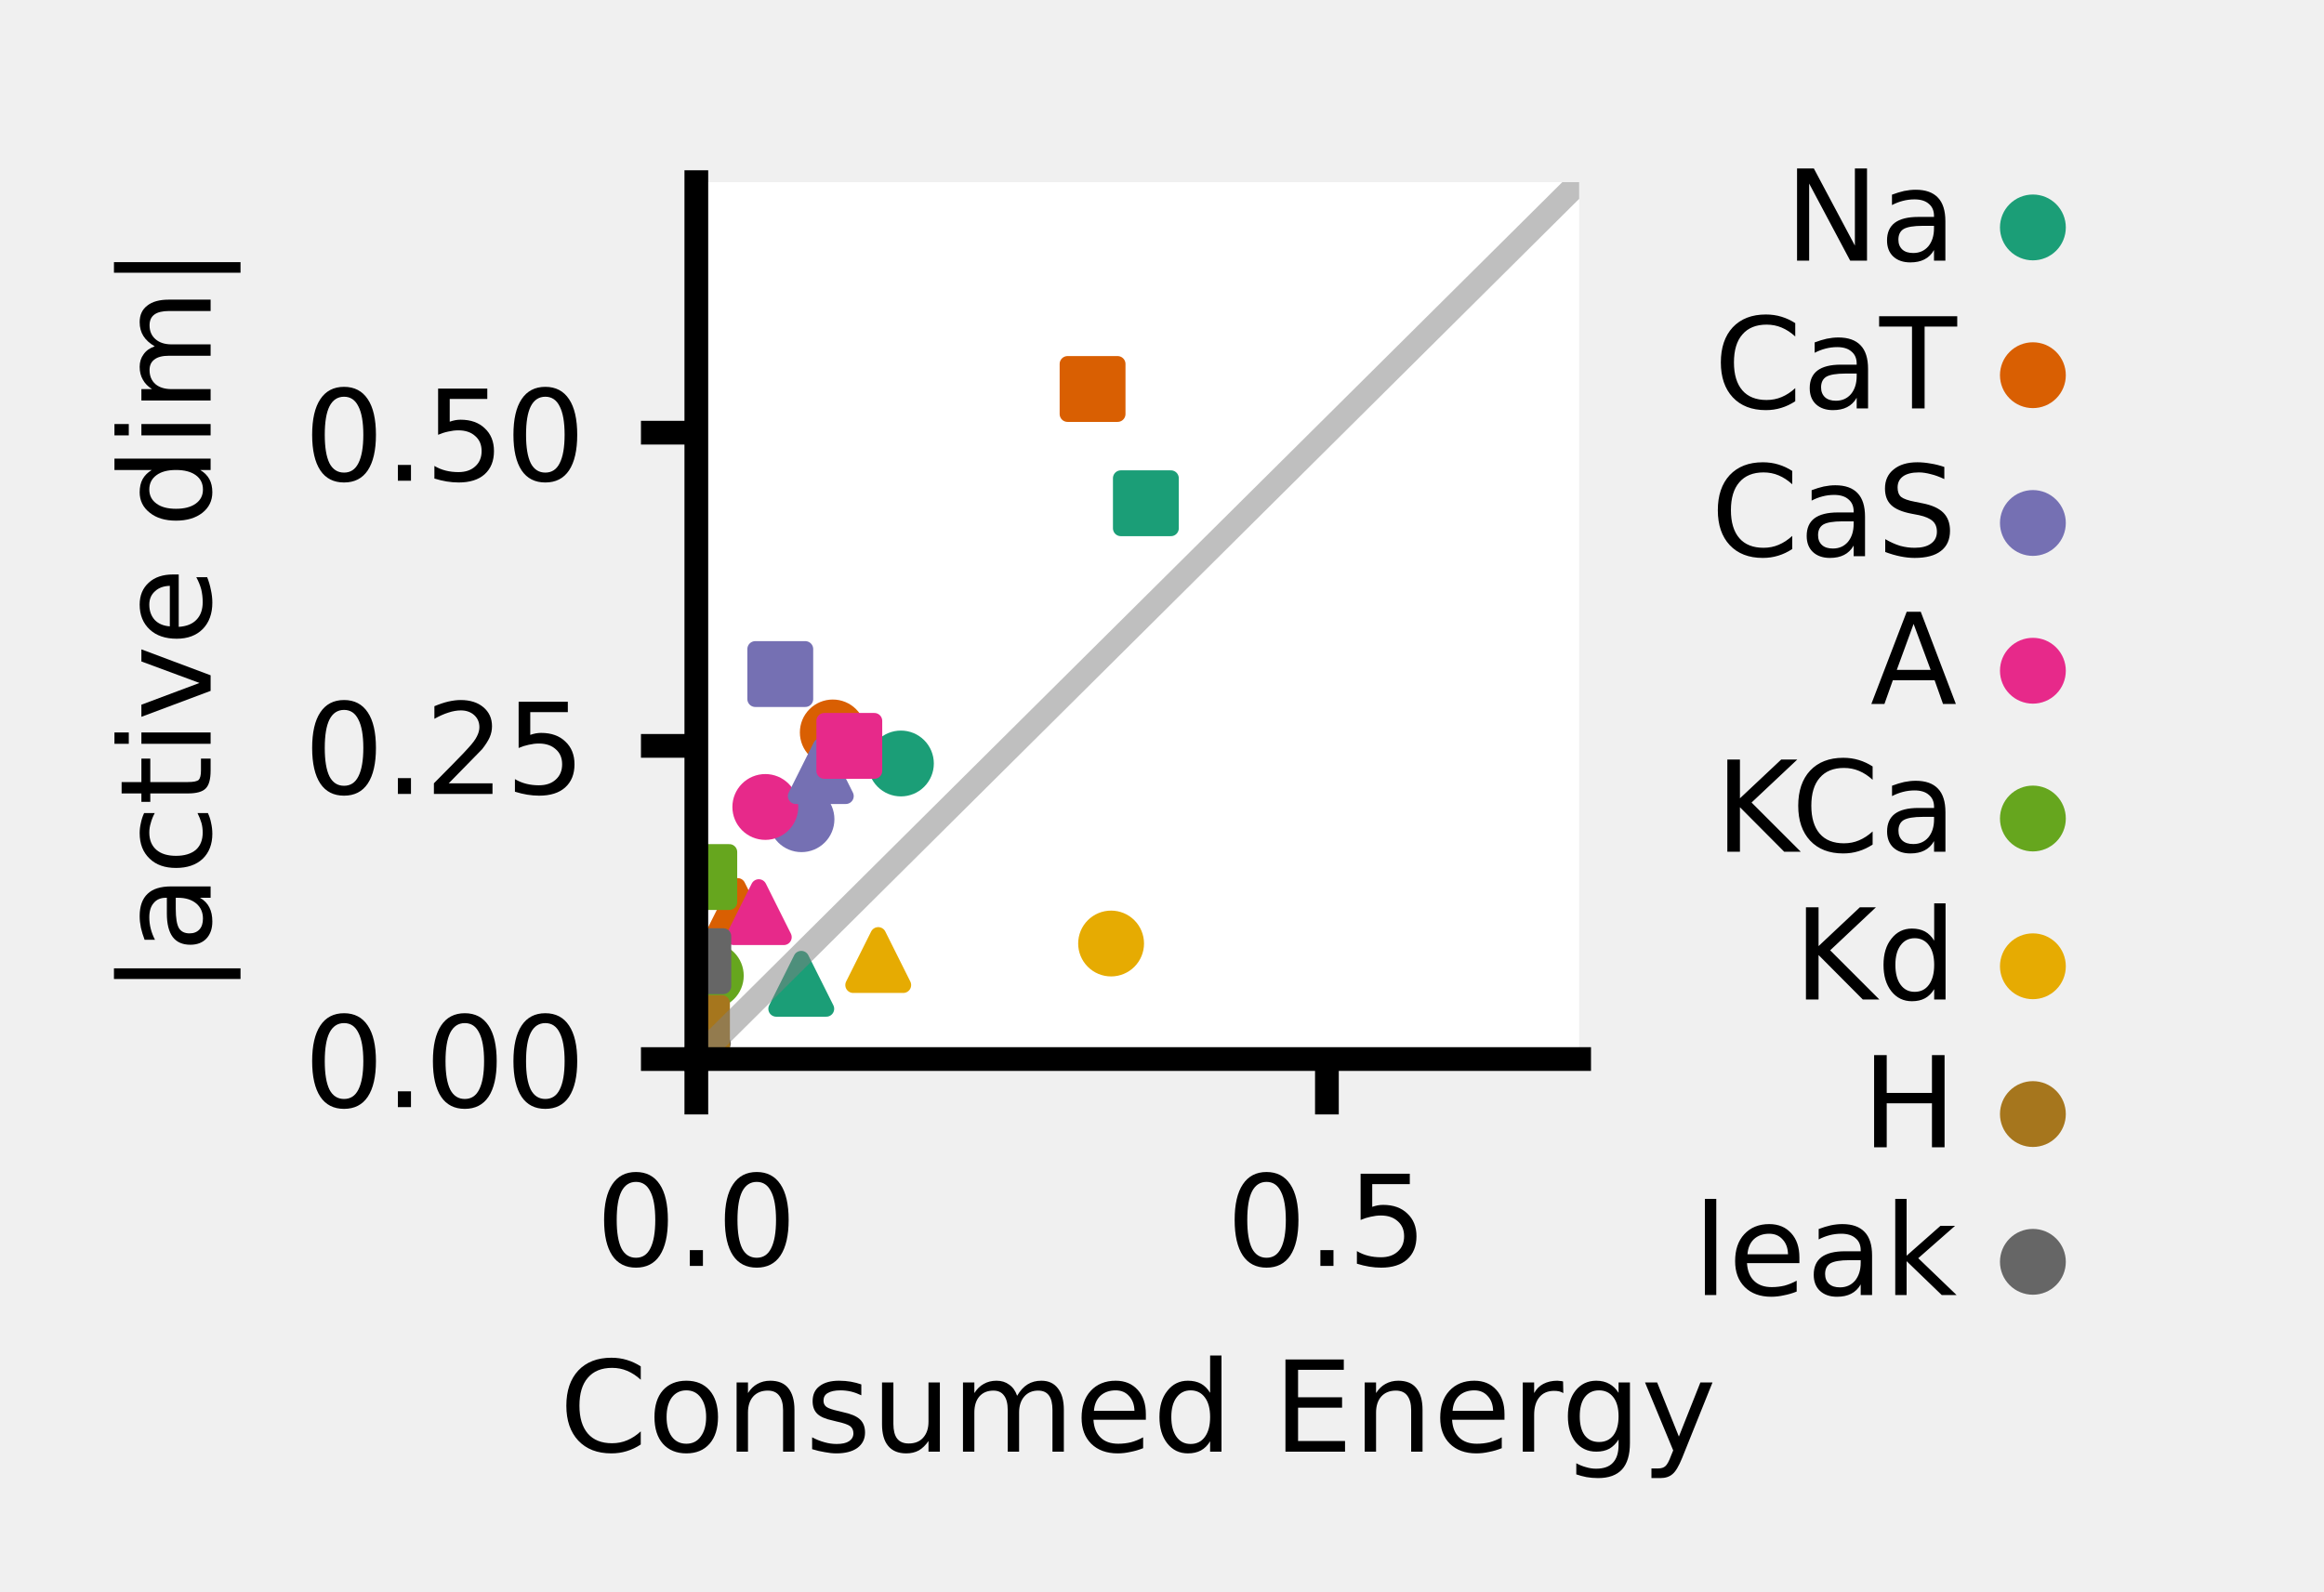
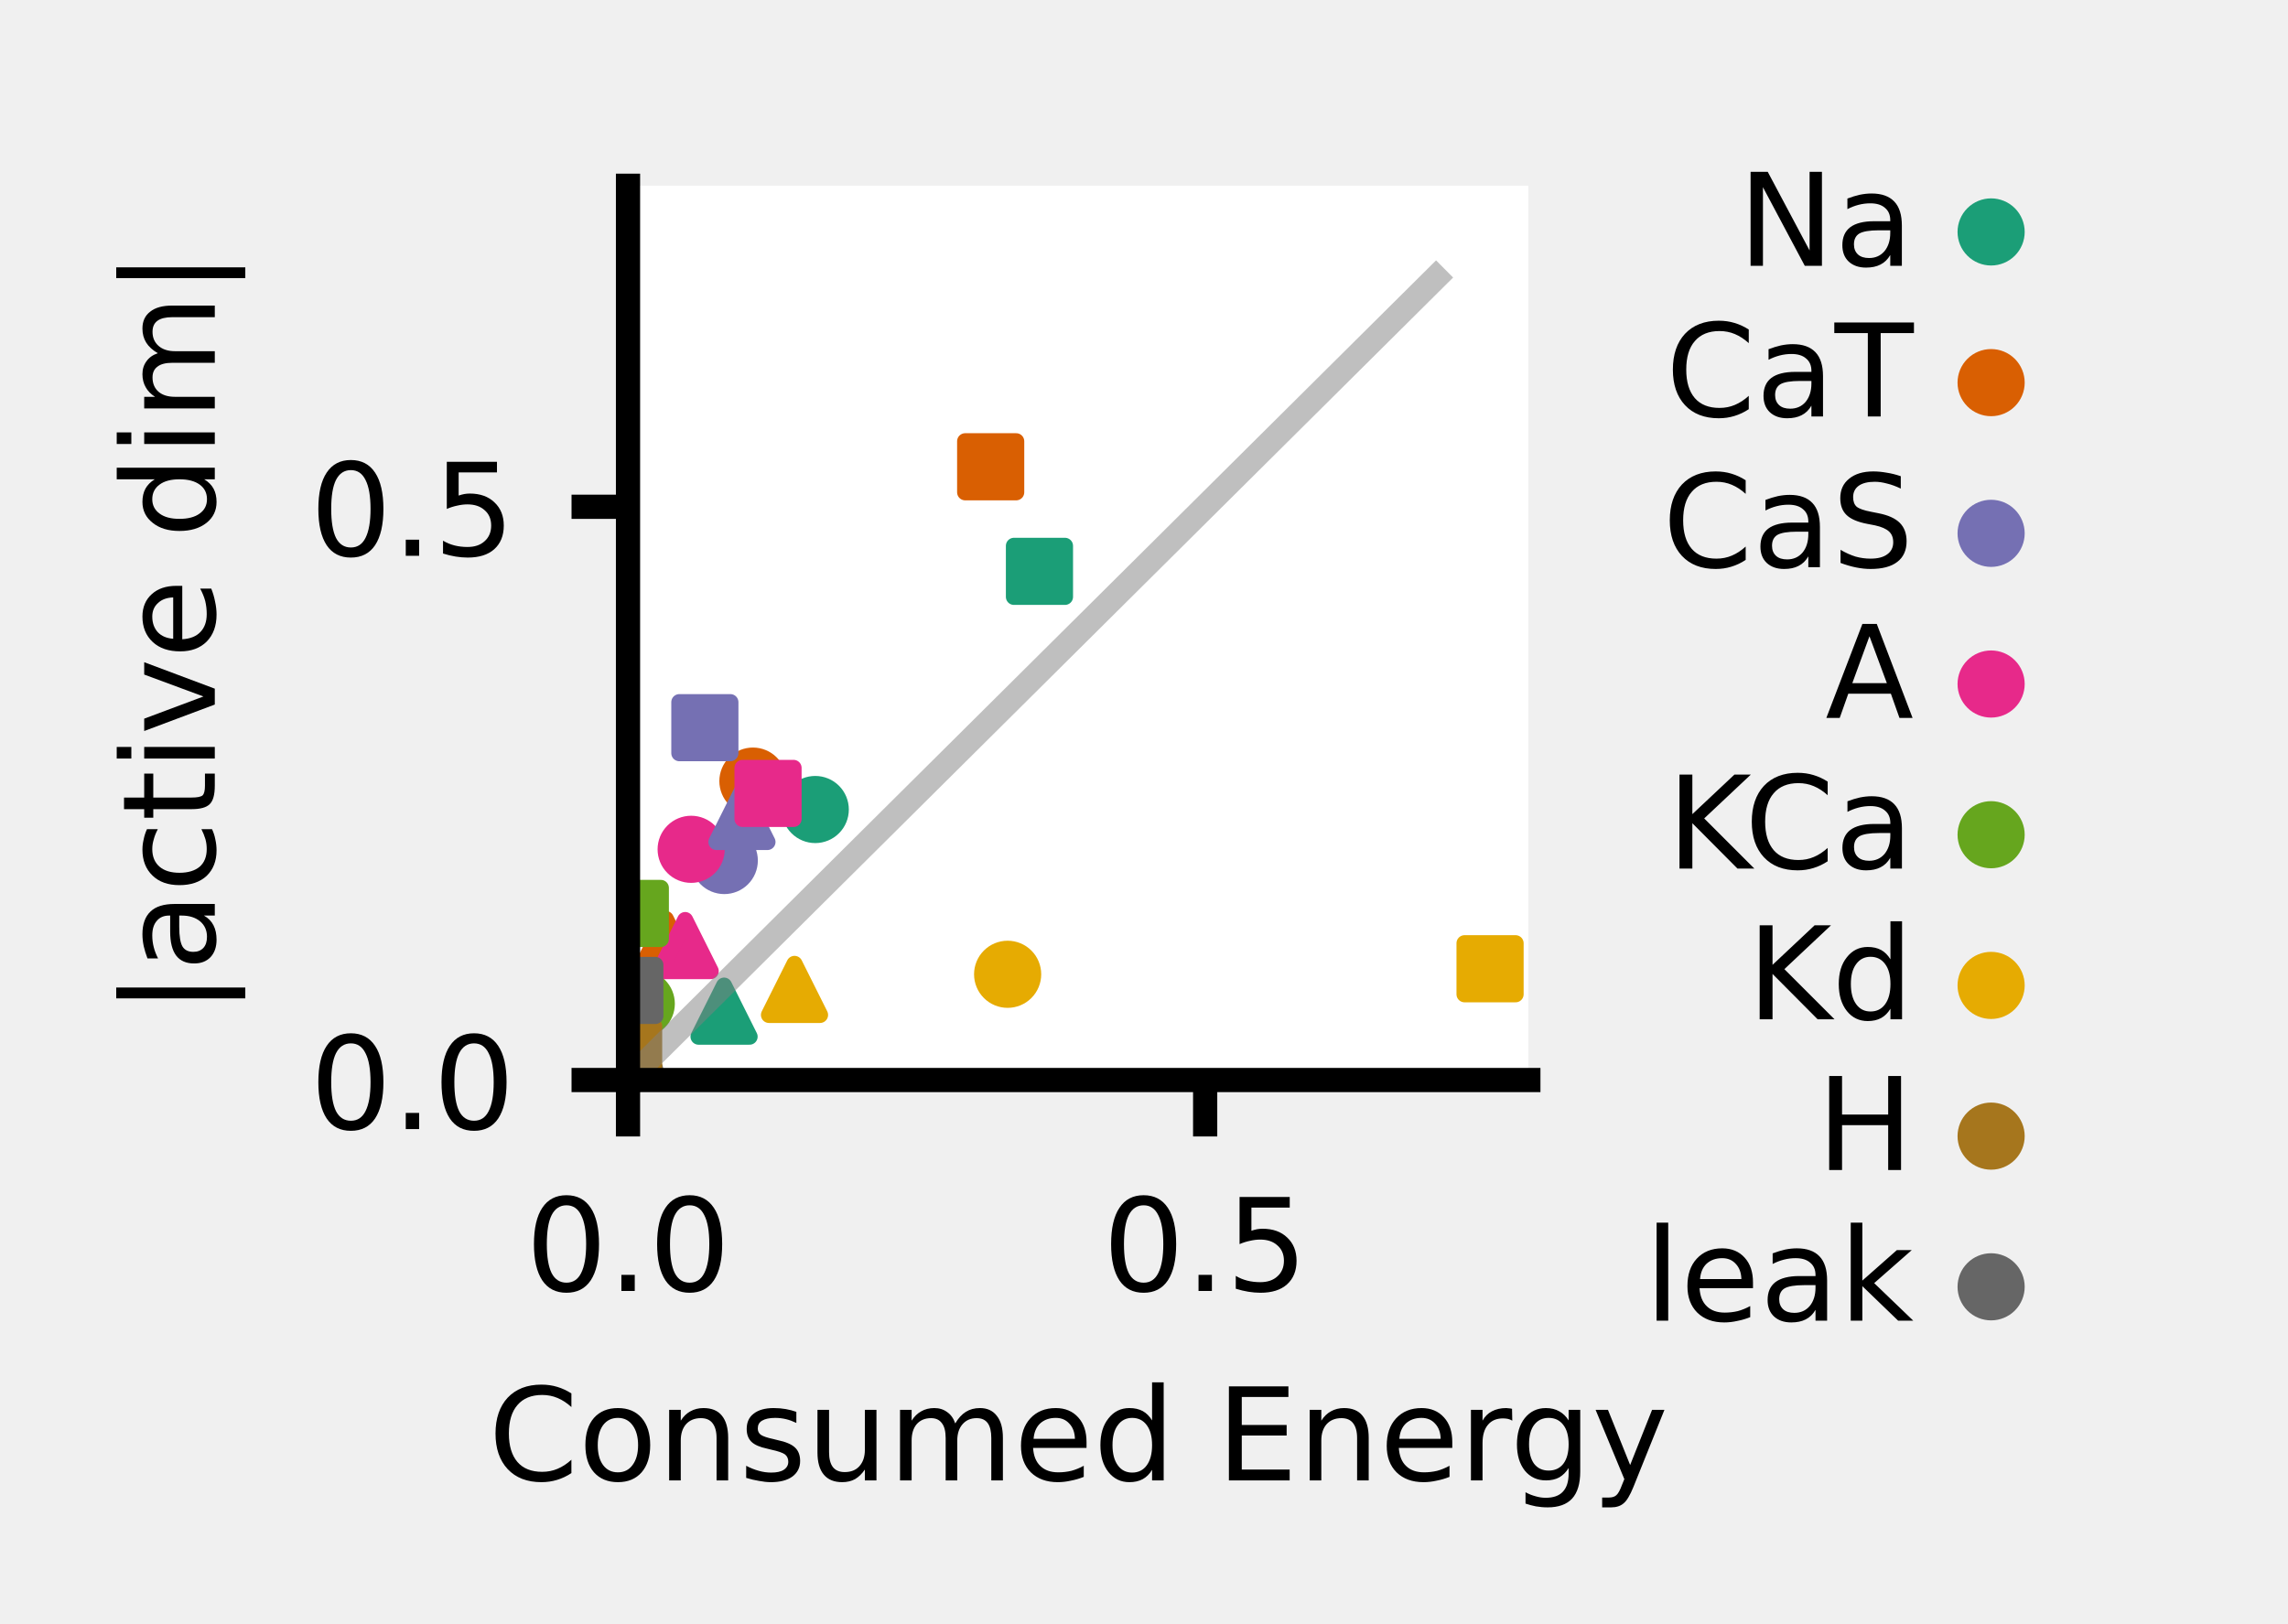
- <svg xmlns="http://www.w3.org/2000/svg" xmlns:xlink="http://www.w3.org/1999/xlink" height="100.641pt" version="1.1" viewBox="0 0 146.893 100.641" width="146.893pt">
+ <svg xmlns="http://www.w3.org/2000/svg" xmlns:xlink="http://www.w3.org/1999/xlink" height="100.641pt" version="1.1" viewBox="0 0 141.803 100.641" width="141.803pt">
  <defs>
    <style type="text/css">*{stroke-linecap:butt;stroke-linejoin:round;}</style>
  </defs>
  <g id="figure_1">
    <g id="patch_1">
-       <path d="M 0 100.641  L 146.893 100.641  L 146.893 0  L 0 0  z " style="fill:none;" />
+       <path d="M 0 100.641  L 141.803 100.641  L 141.803 0  L 0 0  z " style="fill:none;" />
    </g>
    <g id="axes_1">
      <g id="patch_2">
-         <path d="M 44.013 66.956  L 99.812 66.956  L 99.812 11.516  L 44.013 11.516  z " style="fill:#ffffff;" />
+         <path d="M 38.922 66.956  L 94.722 66.956  L 94.722 11.516  L 38.922 11.516  z " style="fill:#ffffff;" />
      </g>
      <g id="PathCollection_1">
        <defs>
-           <path d="M 0 1.581  C 0.419 1.581 0.822 1.415 1.118 1.118  C 1.415 0.822 1.581 0.419 1.581 0  C 1.581 -0.419 1.415 -0.822 1.118 -1.118  C 0.822 -1.415 0.419 -1.581 0 -1.581  C -0.419 -1.581 -0.822 -1.415 -1.118 -1.118  C -1.415 -0.822 -1.581 -0.419 -1.581 0  C -1.581 0.419 -1.415 0.822 -1.118 1.118  C -0.822 1.415 -0.419 1.581 0 1.581  z " id="mbd49f045f4" style="stroke:#1b9e77;" />
-         </defs>
-         <g clip-path="url(#peef3fb7e5e)">
-           <use style="fill:#1b9e77;stroke:#1b9e77;" x="56.944" xlink:href="#mbd49f045f4" y="48.27" />
+           <path d="M 0 1.581  C 0.419 1.581 0.822 1.415 1.118 1.118  C 1.415 0.822 1.581 0.419 1.581 0  C 1.581 -0.419 1.415 -0.822 1.118 -1.118  C 0.822 -1.415 0.419 -1.581 0 -1.581  C -0.419 -1.581 -0.822 -1.415 -1.118 -1.118  C -1.415 -0.822 -1.581 -0.419 -1.581 0  C -1.581 0.419 -1.415 0.822 -1.118 1.118  C -0.822 1.415 -0.419 1.581 0 1.581  z " id="m39281ee631" style="stroke:#1b9e77;" />
+         </defs>
+         <g clip-path="url(#p0adb96822e)">
+           <use style="fill:#1b9e77;stroke:#1b9e77;" x="50.527" xlink:href="#m39281ee631" y="50.186" />
        </g>
      </g>
      <g id="PathCollection_2">
        <defs>
-           <path d="M 0 1.581  C 0.419 1.581 0.822 1.415 1.118 1.118  C 1.415 0.822 1.581 0.419 1.581 0  C 1.581 -0.419 1.415 -0.822 1.118 -1.118  C 0.822 -1.415 0.419 -1.581 0 -1.581  C -0.419 -1.581 -0.822 -1.415 -1.118 -1.118  C -1.415 -0.822 -1.581 -0.419 -1.581 0  C -1.581 0.419 -1.415 0.822 -1.118 1.118  C -0.822 1.415 -0.419 1.581 0 1.581  z " id="m366dfb5e30" style="stroke:#d95f02;" />
-         </defs>
-         <g clip-path="url(#peef3fb7e5e)">
-           <use style="fill:#d95f02;stroke:#d95f02;" x="52.638" xlink:href="#m366dfb5e30" y="46.307" />
+           <path d="M 0 1.581  C 0.419 1.581 0.822 1.415 1.118 1.118  C 1.415 0.822 1.581 0.419 1.581 0  C 1.581 -0.419 1.415 -0.822 1.118 -1.118  C 0.822 -1.415 0.419 -1.581 0 -1.581  C -0.419 -1.581 -0.822 -1.415 -1.118 -1.118  C -1.415 -0.822 -1.581 -0.419 -1.581 0  C -1.581 0.419 -1.415 0.822 -1.118 1.118  C -0.822 1.415 -0.419 1.581 0 1.581  z " id="mc756e6991c" style="stroke:#d95f02;" />
+         </defs>
+         <g clip-path="url(#p0adb96822e)">
+           <use style="fill:#d95f02;stroke:#d95f02;" x="46.664" xlink:href="#mc756e6991c" y="48.425" />
        </g>
      </g>
      <g id="PathCollection_3">
        <defs>
-           <path d="M 0 1.581  C 0.419 1.581 0.822 1.415 1.118 1.118  C 1.415 0.822 1.581 0.419 1.581 0  C 1.581 -0.419 1.415 -0.822 1.118 -1.118  C 0.822 -1.415 0.419 -1.581 0 -1.581  C -0.419 -1.581 -0.822 -1.415 -1.118 -1.118  C -1.415 -0.822 -1.581 -0.419 -1.581 0  C -1.581 0.419 -1.415 0.822 -1.118 1.118  C -0.822 1.415 -0.419 1.581 0 1.581  z " id="me32e5592a0" style="stroke:#7570b3;" />
-         </defs>
-         <g clip-path="url(#peef3fb7e5e)">
-           <use style="fill:#7570b3;stroke:#7570b3;" x="50.66" xlink:href="#me32e5592a0" y="51.793" />
+           <path d="M 0 1.581  C 0.419 1.581 0.822 1.415 1.118 1.118  C 1.415 0.822 1.581 0.419 1.581 0  C 1.581 -0.419 1.415 -0.822 1.118 -1.118  C 0.822 -1.415 0.419 -1.581 0 -1.581  C -0.419 -1.581 -0.822 -1.415 -1.118 -1.118  C -1.415 -0.822 -1.581 -0.419 -1.581 0  C -1.581 0.419 -1.415 0.822 -1.118 1.118  C -0.822 1.415 -0.419 1.581 0 1.581  z " id="m4c23e2e9dc" style="stroke:#7570b3;" />
+         </defs>
+         <g clip-path="url(#p0adb96822e)">
+           <use style="fill:#7570b3;stroke:#7570b3;" x="44.888" xlink:href="#m4c23e2e9dc" y="53.348" />
        </g>
      </g>
      <g id="PathCollection_4">
        <defs>
-           <path d="M 0 1.581  C 0.419 1.581 0.822 1.415 1.118 1.118  C 1.415 0.822 1.581 0.419 1.581 0  C 1.581 -0.419 1.415 -0.822 1.118 -1.118  C 0.822 -1.415 0.419 -1.581 0 -1.581  C -0.419 -1.581 -0.822 -1.415 -1.118 -1.118  C -1.415 -0.822 -1.581 -0.419 -1.581 0  C -1.581 0.419 -1.415 0.822 -1.118 1.118  C -0.822 1.415 -0.419 1.581 0 1.581  z " id="m1626d6638a" style="stroke:#e7298a;" />
-         </defs>
-         <g clip-path="url(#peef3fb7e5e)">
-           <use style="fill:#e7298a;stroke:#e7298a;" x="48.373" xlink:href="#m1626d6638a" y="51.019" />
+           <path d="M 0 1.581  C 0.419 1.581 0.822 1.415 1.118 1.118  C 1.415 0.822 1.581 0.419 1.581 0  C 1.581 -0.419 1.415 -0.822 1.118 -1.118  C 0.822 -1.415 0.419 -1.581 0 -1.581  C -0.419 -1.581 -0.822 -1.415 -1.118 -1.118  C -1.415 -0.822 -1.581 -0.419 -1.581 0  C -1.581 0.419 -1.415 0.822 -1.118 1.118  C -0.822 1.415 -0.419 1.581 0 1.581  z " id="m0e31679aeb" style="stroke:#e7298a;" />
+         </defs>
+         <g clip-path="url(#p0adb96822e)">
+           <use style="fill:#e7298a;stroke:#e7298a;" x="42.836" xlink:href="#m0e31679aeb" y="52.653" />
        </g>
      </g>
      <g id="PathCollection_5">
        <defs>
-           <path d="M 0 1.581  C 0.419 1.581 0.822 1.415 1.118 1.118  C 1.415 0.822 1.581 0.419 1.581 0  C 1.581 -0.419 1.415 -0.822 1.118 -1.118  C 0.822 -1.415 0.419 -1.581 0 -1.581  C -0.419 -1.581 -0.822 -1.415 -1.118 -1.118  C -1.415 -0.822 -1.581 -0.419 -1.581 0  C -1.581 0.419 -1.415 0.822 -1.118 1.118  C -0.822 1.415 -0.419 1.581 0 1.581  z " id="mb2864a58bb" style="stroke:#66a61e;" />
-         </defs>
-         <g clip-path="url(#peef3fb7e5e)">
-           <use style="fill:#66a61e;stroke:#66a61e;" x="44.928" xlink:href="#mb2864a58bb" y="61.686" />
+           <path d="M 0 1.581  C 0.419 1.581 0.822 1.415 1.118 1.118  C 1.415 0.822 1.581 0.419 1.581 0  C 1.581 -0.419 1.415 -0.822 1.118 -1.118  C 0.822 -1.415 0.419 -1.581 0 -1.581  C -0.419 -1.581 -0.822 -1.415 -1.118 -1.118  C -1.415 -0.822 -1.581 -0.419 -1.581 0  C -1.581 0.419 -1.415 0.822 -1.118 1.118  C -0.822 1.415 -0.419 1.581 0 1.581  z " id="m9471feee01" style="stroke:#66a61e;" />
+         </defs>
+         <g clip-path="url(#p0adb96822e)">
+           <use style="fill:#66a61e;stroke:#66a61e;" x="39.744" xlink:href="#m9471feee01" y="62.226" />
        </g>
      </g>
      <g id="PathCollection_6">
        <defs>
-           <path d="M 0 1.581  C 0.419 1.581 0.822 1.415 1.118 1.118  C 1.415 0.822 1.581 0.419 1.581 0  C 1.581 -0.419 1.415 -0.822 1.118 -1.118  C 0.822 -1.415 0.419 -1.581 0 -1.581  C -0.419 -1.581 -0.822 -1.415 -1.118 -1.118  C -1.415 -0.822 -1.581 -0.419 -1.581 0  C -1.581 0.419 -1.415 0.822 -1.118 1.118  C -0.822 1.415 -0.419 1.581 0 1.581  z " id="m327d708939" style="stroke:#e6ab02;" />
-         </defs>
-         <g clip-path="url(#peef3fb7e5e)">
-           <use style="fill:#e6ab02;stroke:#e6ab02;" x="70.229" xlink:href="#m327d708939" y="59.652" />
+           <path d="M 0 1.581  C 0.419 1.581 0.822 1.415 1.118 1.118  C 1.415 0.822 1.581 0.419 1.581 0  C 1.581 -0.419 1.415 -0.822 1.118 -1.118  C 0.822 -1.415 0.419 -1.581 0 -1.581  C -0.419 -1.581 -0.822 -1.415 -1.118 -1.118  C -1.415 -0.822 -1.581 -0.419 -1.581 0  C -1.581 0.419 -1.415 0.822 -1.118 1.118  C -0.822 1.415 -0.419 1.581 0 1.581  z " id="m5fd031bed9" style="stroke:#e6ab02;" />
+         </defs>
+         <g clip-path="url(#p0adb96822e)">
+           <use style="fill:#e6ab02;stroke:#e6ab02;" x="62.45" xlink:href="#m5fd031bed9" y="60.401" />
        </g>
      </g>
      <g id="PathCollection_7">
        <defs>
-           <path d="M 0 1.581  C 0.419 1.581 0.822 1.415 1.118 1.118  C 1.415 0.822 1.581 0.419 1.581 0  C 1.581 -0.419 1.415 -0.822 1.118 -1.118  C 0.822 -1.415 0.419 -1.581 0 -1.581  C -0.419 -1.581 -0.822 -1.415 -1.118 -1.118  C -1.415 -0.822 -1.581 -0.419 -1.581 0  C -1.581 0.419 -1.415 0.822 -1.118 1.118  C -0.822 1.415 -0.419 1.581 0 1.581  z " id="md56913fc91" style="stroke:#a6761d;" />
-         </defs>
-         <g clip-path="url(#peef3fb7e5e)">
-           <use style="fill:#a6761d;stroke:#a6761d;" x="44.024" xlink:href="#md56913fc91" y="66.93" />
+           <path d="M 0 1.581  C 0.419 1.581 0.822 1.415 1.118 1.118  C 1.415 0.822 1.581 0.419 1.581 0  C 1.581 -0.419 1.415 -0.822 1.118 -1.118  C 0.822 -1.415 0.419 -1.581 0 -1.581  C -0.419 -1.581 -0.822 -1.415 -1.118 -1.118  C -1.415 -0.822 -1.581 -0.419 -1.581 0  C -1.581 0.419 -1.415 0.822 -1.118 1.118  C -0.822 1.415 -0.419 1.581 0 1.581  z " id="m70eea57279" style="stroke:#a6761d;" />
+         </defs>
+         <g clip-path="url(#p0adb96822e)">
+           <use style="fill:#a6761d;stroke:#a6761d;" x="38.933" xlink:href="#m70eea57279" y="66.933" />
        </g>
      </g>
      <g id="PathCollection_8">
        <defs>
-           <path d="M 0 1.581  C 0.419 1.581 0.822 1.415 1.118 1.118  C 1.415 0.822 1.581 0.419 1.581 0  C 1.581 -0.419 1.415 -0.822 1.118 -1.118  C 0.822 -1.415 0.419 -1.581 0 -1.581  C -0.419 -1.581 -0.822 -1.415 -1.118 -1.118  C -1.415 -0.822 -1.581 -0.419 -1.581 0  C -1.581 0.419 -1.415 0.822 -1.118 1.118  C -0.822 1.415 -0.419 1.581 0 1.581  z " id="mbd44a23665" style="stroke:#666666;" />
-         </defs>
-         <g clip-path="url(#peef3fb7e5e)">
-           <use style="fill:#666666;stroke:#666666;" x="44.032" xlink:href="#mbd44a23665" y="66.401" />
+           <path d="M 0 1.581  C 0.419 1.581 0.822 1.415 1.118 1.118  C 1.415 0.822 1.581 0.419 1.581 0  C 1.581 -0.419 1.415 -0.822 1.118 -1.118  C 0.822 -1.415 0.419 -1.581 0 -1.581  C -0.419 -1.581 -0.822 -1.415 -1.118 -1.118  C -1.415 -0.822 -1.581 -0.419 -1.581 0  C -1.581 0.419 -1.415 0.822 -1.118 1.118  C -0.822 1.415 -0.419 1.581 0 1.581  z " id="m94b17688bd" style="stroke:#666666;" />
+         </defs>
+         <g clip-path="url(#p0adb96822e)">
+           <use style="fill:#666666;stroke:#666666;" x="38.94" xlink:href="#m94b17688bd" y="66.458" />
        </g>
      </g>
      <g id="PathCollection_9">
        <defs>
-           <path d="M 0 -1.581  L -1.581 1.581  L 1.581 1.581  z " id="m5a0c58c2b2" style="stroke:#1b9e77;" />
-         </defs>
-         <g clip-path="url(#peef3fb7e5e)">
-           <use style="fill:#1b9e77;stroke:#1b9e77;" x="50.645" xlink:href="#m5a0c58c2b2" y="62.198" />
+           <path d="M 0 -1.581  L -1.581 1.581  L 1.581 1.581  z " id="mfea11b5b71" style="stroke:#1b9e77;" />
+         </defs>
+         <g clip-path="url(#p0adb96822e)">
+           <use style="fill:#1b9e77;stroke:#1b9e77;" x="44.875" xlink:href="#mfea11b5b71" y="62.686" />
        </g>
      </g>
      <g id="PathCollection_10">
        <defs>
-           <path d="M 0 -1.581  L -1.581 1.581  L 1.581 1.581  z " id="m077e4dbff9" style="stroke:#d95f02;" />
-         </defs>
-         <g clip-path="url(#peef3fb7e5e)">
-           <use style="fill:#d95f02;stroke:#d95f02;" x="46.623" xlink:href="#m077e4dbff9" y="57.597" />
+           <path d="M 0 -1.581  L -1.581 1.581  L 1.581 1.581  z " id="m78d6ebe311" style="stroke:#d95f02;" />
+         </defs>
+         <g clip-path="url(#p0adb96822e)">
+           <use style="fill:#d95f02;stroke:#d95f02;" x="41.265" xlink:href="#m78d6ebe311" y="58.557" />
        </g>
      </g>
      <g id="PathCollection_11">
        <defs>
-           <path d="M 0 -1.581  L -1.581 1.581  L 1.581 1.581  z " id="mb0a1084043" style="stroke:#7570b3;" />
-         </defs>
-         <g clip-path="url(#peef3fb7e5e)">
-           <use style="fill:#7570b3;stroke:#7570b3;" x="51.88" xlink:href="#mb0a1084043" y="48.75" />
+           <path d="M 0 -1.581  L -1.581 1.581  L 1.581 1.581  z " id="me273f5c50c" style="stroke:#7570b3;" />
+         </defs>
+         <g clip-path="url(#p0adb96822e)">
+           <use style="fill:#7570b3;stroke:#7570b3;" x="45.983" xlink:href="#me273f5c50c" y="50.617" />
        </g>
      </g>
      <g id="PathCollection_12">
        <defs>
-           <path d="M 0 -1.581  L -1.581 1.581  L 1.581 1.581  z " id="m0a9e2dc62a" style="stroke:#e7298a;" />
-         </defs>
-         <g clip-path="url(#peef3fb7e5e)">
-           <use style="fill:#e7298a;stroke:#e7298a;" x="47.96" xlink:href="#m0a9e2dc62a" y="57.669" />
+           <path d="M 0 -1.581  L -1.581 1.581  L 1.581 1.581  z " id="m9969560ebe" style="stroke:#e7298a;" />
+         </defs>
+         <g clip-path="url(#p0adb96822e)">
+           <use style="fill:#e7298a;stroke:#e7298a;" x="42.465" xlink:href="#m9969560ebe" y="58.621" />
        </g>
      </g>
      <g id="PathCollection_13">
        <defs>
-           <path d="M 0 -1.581  L -1.581 1.581  L 1.581 1.581  z " id="mf082a2dbfb" style="stroke:#66a61e;" />
-         </defs>
-         <g clip-path="url(#peef3fb7e5e)">
-           <use style="fill:#66a61e;stroke:#66a61e;" x="44.444" xlink:href="#mf082a2dbfb" y="66.529" />
+           <path d="M 0 -1.581  L -1.581 1.581  L 1.581 1.581  z " id="m5cda4f797d" style="stroke:#66a61e;" />
+         </defs>
+         <g clip-path="url(#p0adb96822e)">
+           <use style="fill:#66a61e;stroke:#66a61e;" x="39.31" xlink:href="#m5cda4f797d" y="66.572" />
        </g>
      </g>
      <g id="PathCollection_14">
        <defs>
-           <path d="M 0 -1.581  L -1.581 1.581  L 1.581 1.581  z " id="mbc0f5c33d0" style="stroke:#e6ab02;" />
-         </defs>
-         <g clip-path="url(#peef3fb7e5e)">
-           <use style="fill:#e6ab02;stroke:#e6ab02;" x="55.51" xlink:href="#mbc0f5c33d0" y="60.697" />
+           <path d="M 0 -1.581  L -1.581 1.581  L 1.581 1.581  z " id="m8fb88dde74" style="stroke:#e6ab02;" />
+         </defs>
+         <g clip-path="url(#p0adb96822e)">
+           <use style="fill:#e6ab02;stroke:#e6ab02;" x="49.241" xlink:href="#m8fb88dde74" y="61.339" />
        </g>
      </g>
      <g id="PathCollection_15">
        <defs>
-           <path d="M 0 -1.581  L -1.581 1.581  L 1.581 1.581  z " id="mfd067f72ff" style="stroke:#a6761d;" />
-         </defs>
-         <g clip-path="url(#peef3fb7e5e)">
-           <use style="fill:#a6761d;stroke:#a6761d;" x="44.044" xlink:href="#mfd067f72ff" y="66.335" />
+           <path d="M 0 -1.581  L -1.581 1.581  L 1.581 1.581  z " id="mf07c1dd684" style="stroke:#a6761d;" />
+         </defs>
+         <g clip-path="url(#p0adb96822e)">
+           <use style="fill:#a6761d;stroke:#a6761d;" x="38.951" xlink:href="#mf07c1dd684" y="66.399" />
        </g>
      </g>
      <g id="PathCollection_16">
        <defs>
-           <path d="M 0 -1.581  L -1.581 1.581  L 1.581 1.581  z " id="mdd339726b7" style="stroke:#666666;" />
-         </defs>
-         <g clip-path="url(#peef3fb7e5e)">
-           <use style="fill:#666666;stroke:#666666;" x="44.113" xlink:href="#mdd339726b7" y="64.388" />
+           <path d="M 0 -1.581  L -1.581 1.581  L 1.581 1.581  z " id="mcb41898580" style="stroke:#666666;" />
+         </defs>
+         <g clip-path="url(#p0adb96822e)">
+           <use style="fill:#666666;stroke:#666666;" x="39.013" xlink:href="#mcb41898580" y="64.651" />
        </g>
      </g>
      <g id="PathCollection_17">
        <defs>
-           <path d="M -1.581 1.581  L 1.581 1.581  L 1.581 -1.581  L -1.581 -1.581  z " id="m244408bad9" style="stroke:#1b9e77;" />
-         </defs>
-         <g clip-path="url(#peef3fb7e5e)">
-           <use style="fill:#1b9e77;stroke:#1b9e77;" x="72.427" xlink:href="#m244408bad9" y="31.817" />
+           <path d="M -1.581 1.581  L 1.581 1.581  L 1.581 -1.581  L -1.581 -1.581  z " id="m265a0caaa4" style="stroke:#1b9e77;" />
+         </defs>
+         <g clip-path="url(#p0adb96822e)">
+           <use style="fill:#1b9e77;stroke:#1b9e77;" x="64.422" xlink:href="#m265a0caaa4" y="35.421" />
        </g>
      </g>
      <g id="PathCollection_18">
        <defs>
-           <path d="M -1.581 1.581  L 1.581 1.581  L 1.581 -1.581  L -1.581 -1.581  z " id="m47992a284c" style="stroke:#d95f02;" />
-         </defs>
-         <g clip-path="url(#peef3fb7e5e)">
-           <use style="fill:#d95f02;stroke:#d95f02;" x="69.058" xlink:href="#m47992a284c" y="24.593" />
+           <path d="M -1.581 1.581  L 1.581 1.581  L 1.581 -1.581  L -1.581 -1.581  z " id="m586dc045bb" style="stroke:#d95f02;" />
+         </defs>
+         <g clip-path="url(#p0adb96822e)">
+           <use style="fill:#d95f02;stroke:#d95f02;" x="61.399" xlink:href="#m586dc045bb" y="28.938" />
        </g>
      </g>
      <g id="PathCollection_19">
        <defs>
-           <path d="M -1.581 1.581  L 1.581 1.581  L 1.581 -1.581  L -1.581 -1.581  z " id="mca6fed23d6" style="stroke:#7570b3;" />
-         </defs>
-         <g clip-path="url(#peef3fb7e5e)">
-           <use style="fill:#7570b3;stroke:#7570b3;" x="49.319" xlink:href="#mca6fed23d6" y="42.616" />
+           <path d="M -1.581 1.581  L 1.581 1.581  L 1.581 -1.581  L -1.581 -1.581  z " id="m318aa20721" style="stroke:#7570b3;" />
+         </defs>
+         <g clip-path="url(#p0adb96822e)">
+           <use style="fill:#7570b3;stroke:#7570b3;" x="43.685" xlink:href="#m318aa20721" y="45.112" />
        </g>
      </g>
      <g id="PathCollection_20">
        <defs>
-           <path d="M -1.581 1.581  L 1.581 1.581  L 1.581 -1.581  L -1.581 -1.581  z " id="m041fdaa92f" style="stroke:#e7298a;" />
-         </defs>
-         <g clip-path="url(#peef3fb7e5e)">
-           <use style="fill:#e7298a;stroke:#e7298a;" x="53.682" xlink:href="#m041fdaa92f" y="47.157" />
+           <path d="M -1.581 1.581  L 1.581 1.581  L 1.581 -1.581  L -1.581 -1.581  z " id="mafd6928497" style="stroke:#e7298a;" />
+         </defs>
+         <g clip-path="url(#p0adb96822e)">
+           <use style="fill:#e7298a;stroke:#e7298a;" x="47.6" xlink:href="#mafd6928497" y="49.188" />
        </g>
      </g>
      <g id="PathCollection_21">
        <defs>
-           <path d="M -1.581 1.581  L 1.581 1.581  L 1.581 -1.581  L -1.581 -1.581  z " id="mfbe1642cee" style="stroke:#66a61e;" />
-         </defs>
-         <g clip-path="url(#peef3fb7e5e)">
-           <use style="fill:#66a61e;stroke:#66a61e;" x="44.516" xlink:href="#mfbe1642cee" y="55.449" />
+           <path d="M -1.581 1.581  L 1.581 1.581  L 1.581 -1.581  L -1.581 -1.581  z " id="mec80e105b3" style="stroke:#66a61e;" />
+         </defs>
+         <g clip-path="url(#p0adb96822e)">
+           <use style="fill:#66a61e;stroke:#66a61e;" x="39.375" xlink:href="#mec80e105b3" y="56.629" />
        </g>
      </g>
      <g id="PathCollection_22">
        <defs>
-           <path d="M -1.581 1.581  L 1.581 1.581  L 1.581 -1.581  L -1.581 -1.581  z " id="mc53e0d1c7b" style="stroke:#e6ab02;" />
-         </defs>
-         <g clip-path="url(#peef3fb7e5e)">
-           <use style="fill:#e6ab02;stroke:#e6ab02;" x="103.545" xlink:href="#mc53e0d1c7b" y="59.27" />
+           <path d="M -1.581 1.581  L 1.581 1.581  L 1.581 -1.581  L -1.581 -1.581  z " id="m10da80b47b" style="stroke:#e6ab02;" />
+         </defs>
+         <g clip-path="url(#p0adb96822e)">
+           <use style="fill:#e6ab02;stroke:#e6ab02;" x="92.349" xlink:href="#m10da80b47b" y="60.058" />
        </g>
      </g>
      <g id="PathCollection_23">
        <defs>
-           <path d="M -1.581 1.581  L 1.581 1.581  L 1.581 -1.581  L -1.581 -1.581  z " id="m0ca8f47f3b" style="stroke:#a6761d;" />
-         </defs>
-         <g clip-path="url(#peef3fb7e5e)">
-           <use style="fill:#a6761d;stroke:#a6761d;" x="44.054" xlink:href="#m0ca8f47f3b" y="64.998" />
+           <path d="M -1.581 1.581  L 1.581 1.581  L 1.581 -1.581  L -1.581 -1.581  z " id="m746d7a6269" style="stroke:#a6761d;" />
+         </defs>
+         <g clip-path="url(#p0adb96822e)">
+           <use style="fill:#a6761d;stroke:#a6761d;" x="38.96" xlink:href="#m746d7a6269" y="65.199" />
        </g>
      </g>
      <g id="PathCollection_24">
        <defs>
-           <path d="M -1.581 1.581  L 1.581 1.581  L 1.581 -1.581  L -1.581 -1.581  z " id="m20d0b9c6da" style="stroke:#666666;" />
-         </defs>
-         <g clip-path="url(#peef3fb7e5e)">
-           <use style="fill:#666666;stroke:#666666;" x="44.138" xlink:href="#m20d0b9c6da" y="60.768" />
+           <path d="M -1.581 1.581  L 1.581 1.581  L 1.581 -1.581  L -1.581 -1.581  z " id="m5dee722930" style="stroke:#666666;" />
+         </defs>
+         <g clip-path="url(#p0adb96822e)">
+           <use style="fill:#666666;stroke:#666666;" x="39.035" xlink:href="#m5dee722930" y="61.403" />
        </g>
      </g>
      <g id="matplotlib.axis_1">
        <g id="xtick_1">
          <g id="line2d_1">
            <defs>
-               <path d="M 0 0  L 0 3.5  " id="m5cf6b0f3b0" style="stroke:#000000;stroke-width:1.5;" />
+               <path d="M 0 0  L 0 3.5  " id="mfab63bd561" style="stroke:#000000;stroke-width:1.5;" />
            </defs>
            <g>
-               <use style="stroke:#000000;stroke-width:1.5;" x="44.013" xlink:href="#m5cf6b0f3b0" y="66.956" />
+               <use style="stroke:#000000;stroke-width:1.5;" x="38.922" xlink:href="#mfab63bd561" y="66.956" />
            </g>
          </g>
          <g id="text_1">
-             <text style="font-family:DejaVu Sans;font-size:8px;font-stretch:normal;font-style:normal;font-weight:normal;text-anchor:middle;" transform="rotate(-0, 44.0125, 80.03475)" x="44.013" y="80.035">0.0</text>
+             <text style="font-family:DejaVu Sans;font-size:8px;font-stretch:normal;font-style:normal;font-weight:normal;text-anchor:middle;" transform="rotate(-0, 38.9225, 80.03475)" x="38.922" y="80.035">0.0</text>
          </g>
        </g>
        <g id="xtick_2">
          <g id="line2d_2">
            <g>
-               <use style="stroke:#000000;stroke-width:1.5;" x="83.87" xlink:href="#m5cf6b0f3b0" y="66.956" />
+               <use style="stroke:#000000;stroke-width:1.5;" x="74.692" xlink:href="#mfab63bd561" y="66.956" />
            </g>
          </g>
          <g id="text_2">
-             <text style="font-family:DejaVu Sans;font-size:8px;font-stretch:normal;font-style:normal;font-weight:normal;text-anchor:middle;" transform="rotate(-0, 83.86964, 80.03475)" x="83.87" y="80.035">0.5</text>
+             <text style="font-family:DejaVu Sans;font-size:8px;font-stretch:normal;font-style:normal;font-weight:normal;text-anchor:middle;" transform="rotate(-0, 74.69173, 80.03475)" x="74.692" y="80.035">0.5</text>
          </g>
        </g>
        <g id="text_3">
-           <text style="font-family:DejaVu Sans;font-size:8px;font-stretch:normal;font-style:normal;font-weight:normal;text-anchor:middle;" transform="rotate(-0, 71.9125, 91.77725)" x="71.912" y="91.777">Consumed Energy</text>
+           <text style="font-family:DejaVu Sans;font-size:8px;font-stretch:normal;font-style:normal;font-weight:normal;text-anchor:middle;" transform="rotate(-0, 66.8225, 91.77725)" x="66.823" y="91.777">Consumed Energy</text>
        </g>
      </g>
      <g id="matplotlib.axis_2">
        <g id="ytick_1">
          <g id="line2d_3">
            <defs>
-               <path d="M 0 0  L -3.5 0  " id="mfbb6da3014" style="stroke:#000000;stroke-width:1.5;" />
+               <path d="M 0 0  L -3.5 0  " id="m85e06ebb76" style="stroke:#000000;stroke-width:1.5;" />
            </defs>
            <g>
-               <use style="stroke:#000000;stroke-width:1.5;" x="44.013" xlink:href="#mfbb6da3014" y="66.956" />
+               <use style="stroke:#000000;stroke-width:1.5;" x="38.922" xlink:href="#m85e06ebb76" y="66.956" />
            </g>
          </g>
          <g id="text_4">
-             <text style="font-family:DejaVu Sans;font-size:8px;font-stretch:normal;font-style:normal;font-weight:normal;text-anchor:end;" transform="rotate(-0, 37.0125, 69.99537)" x="37.013" y="69.995">0.00</text>
+             <text style="font-family:DejaVu Sans;font-size:8px;font-stretch:normal;font-style:normal;font-weight:normal;text-anchor:end;" transform="rotate(-0, 31.9225, 69.99537)" x="31.922" y="69.995">0.0</text>
          </g>
        </g>
        <g id="ytick_2">
          <g id="line2d_4">
            <g>
-               <use style="stroke:#000000;stroke-width:1.5;" x="44.013" xlink:href="#mfbb6da3014" y="47.156" />
+               <use style="stroke:#000000;stroke-width:1.5;" x="38.922" xlink:href="#m85e06ebb76" y="31.418" />
            </g>
          </g>
          <g id="text_5">
-             <text style="font-family:DejaVu Sans;font-size:8px;font-stretch:normal;font-style:normal;font-weight:normal;text-anchor:end;" transform="rotate(-0, 37.0125, 50.19537)" x="37.013" y="50.195">0.25</text>
-           </g>
-         </g>
-         <g id="ytick_3">
-           <g id="line2d_5">
-             <g>
-               <use style="stroke:#000000;stroke-width:1.5;" x="44.013" xlink:href="#mfbb6da3014" y="27.356" />
-             </g>
-           </g>
-           <g id="text_6">
-             <text style="font-family:DejaVu Sans;font-size:8px;font-stretch:normal;font-style:normal;font-weight:normal;text-anchor:end;" transform="rotate(-0, 37.0125, 30.39538)" x="37.013" y="30.395">0.50</text>
-           </g>
-         </g>
+             <text style="font-family:DejaVu Sans;font-size:8px;font-stretch:normal;font-style:normal;font-weight:normal;text-anchor:end;" transform="rotate(-0, 31.9225, 34.45691)" x="31.922" y="34.457">0.5</text>
+           </g>
+         </g>
+         <g id="text_6">
+           <text style="font-family:DejaVu Sans;font-size:8px;font-stretch:normal;font-style:normal;font-weight:normal;text-anchor:middle;" transform="rotate(-90, 13.31375, 39.236)" x="13.314" y="39.236">|active dim|</text>
+         </g>
+       </g>
+       <g id="line2d_5">
+         <path clip-path="url(#p0adb96822e)" d="M 38.922 66.956  L 88.999 17.202  " style="fill:none;stroke:#808080;stroke-linecap:square;stroke-opacity:0.5;stroke-width:1.5;" />
+       </g>
+       <g id="patch_3">
+         <path d="M 38.922 66.956  L 38.922 11.516  " style="fill:none;stroke:#000000;stroke-linecap:square;stroke-linejoin:miter;stroke-width:1.5;" />
+       </g>
+       <g id="patch_4">
+         <path d="M 38.922 66.956  L 94.722 66.956  " style="fill:none;stroke:#000000;stroke-linecap:square;stroke-linejoin:miter;stroke-width:1.5;" />
+       </g>
+       <g id="legend_1">
        <g id="text_7">
-           <text style="font-family:DejaVu Sans;font-size:8px;font-stretch:normal;font-style:normal;font-weight:normal;text-anchor:middle;" transform="rotate(-90, 13.31375, 39.236)" x="13.314" y="39.236">|active dim|</text>
-         </g>
-       </g>
-       <g id="line2d_6">
-         <path clip-path="url(#peef3fb7e5e)" d="M 44.013 66.956  L 99.812 11.516  " style="fill:none;stroke:#808080;stroke-linecap:square;stroke-opacity:0.5;stroke-width:1.5;" />
-       </g>
-       <g id="patch_3">
-         <path d="M 44.013 66.956  L 44.013 11.516  " style="fill:none;stroke:#000000;stroke-linecap:square;stroke-linejoin:miter;stroke-width:1.5;" />
-       </g>
-       <g id="patch_4">
-         <path d="M 44.013 66.956  L 99.812 66.956  " style="fill:none;stroke:#000000;stroke-linecap:square;stroke-linejoin:miter;stroke-width:1.5;" />
-       </g>
-       <g id="legend_1">
+           <text style="font-family:DejaVu Sans;font-size:8px;font-stretch:normal;font-style:normal;font-weight:normal;text-anchor:start;" transform="rotate(-0, 107.715, 16.47875)" x="107.715" y="16.479">Na</text>
+         </g>
+         <g id="PathCollection_25">
+           <g>
+             <use style="fill:#1b9e77;stroke:#1b9e77;" x="123.403" xlink:href="#m39281ee631" y="14.379" />
+           </g>
+         </g>
        <g id="text_8">
-           <text style="font-family:DejaVu Sans;font-size:8px;font-stretch:normal;font-style:normal;font-weight:normal;text-anchor:start;" transform="rotate(-0, 112.805, 16.47875)" x="112.805" y="16.479">Na</text>
-         </g>
-         <g id="PathCollection_25">
-           <g>
-             <use style="fill:#1b9e77;stroke:#1b9e77;" x="128.493" xlink:href="#mbd49f045f4" y="14.379" />
+           <text style="font-family:DejaVu Sans;font-size:8px;font-stretch:normal;font-style:normal;font-weight:normal;text-anchor:start;" transform="rotate(-0, 103.2275, 25.82125)" x="103.228" y="25.821">CaT</text>
+         </g>
+         <g id="PathCollection_26">
+           <g>
+             <use style="fill:#d95f02;stroke:#d95f02;" x="123.403" xlink:href="#mc756e6991c" y="23.721" />
          </g>
        </g>
        <g id="text_9">
-           <text style="font-family:DejaVu Sans;font-size:8px;font-stretch:normal;font-style:normal;font-weight:normal;text-anchor:start;" transform="rotate(-0, 108.3175, 25.82125)" x="108.317" y="25.821">CaT</text>
-         </g>
-         <g id="PathCollection_26">
-           <g>
-             <use style="fill:#d95f02;stroke:#d95f02;" x="128.493" xlink:href="#m366dfb5e30" y="23.721" />
+           <text style="font-family:DejaVu Sans;font-size:8px;font-stretch:normal;font-style:normal;font-weight:normal;text-anchor:start;" transform="rotate(-0, 103.035, 35.16375)" x="103.035" y="35.164">CaS</text>
+         </g>
+         <g id="PathCollection_27">
+           <g>
+             <use style="fill:#7570b3;stroke:#7570b3;" x="123.403" xlink:href="#m4c23e2e9dc" y="33.064" />
          </g>
        </g>
        <g id="text_10">
-           <text style="font-family:DejaVu Sans;font-size:8px;font-stretch:normal;font-style:normal;font-weight:normal;text-anchor:start;" transform="rotate(-0, 108.125, 35.16375)" x="108.125" y="35.164">CaS</text>
-         </g>
-         <g id="PathCollection_27">
-           <g>
-             <use style="fill:#7570b3;stroke:#7570b3;" x="128.493" xlink:href="#me32e5592a0" y="33.064" />
+           <text style="font-family:DejaVu Sans;font-size:8px;font-stretch:normal;font-style:normal;font-weight:normal;text-anchor:start;" transform="rotate(-0, 113.13, 44.50625)" x="113.13" y="44.506">A</text>
+         </g>
+         <g id="PathCollection_28">
+           <g>
+             <use style="fill:#e7298a;stroke:#e7298a;" x="123.403" xlink:href="#m0e31679aeb" y="42.406" />
          </g>
        </g>
        <g id="text_11">
-           <text style="font-family:DejaVu Sans;font-size:8px;font-stretch:normal;font-style:normal;font-weight:normal;text-anchor:start;" transform="rotate(-0, 118.22, 44.50625)" x="118.22" y="44.506">A</text>
-         </g>
-         <g id="PathCollection_28">
-           <g>
-             <use style="fill:#e7298a;stroke:#e7298a;" x="128.493" xlink:href="#m1626d6638a" y="42.406" />
+           <text style="font-family:DejaVu Sans;font-size:8px;font-stretch:normal;font-style:normal;font-weight:normal;text-anchor:start;" transform="rotate(-0, 103.3075, 53.84875)" x="103.308" y="53.849">KCa</text>
+         </g>
+         <g id="PathCollection_29">
+           <g>
+             <use style="fill:#66a61e;stroke:#66a61e;" x="123.403" xlink:href="#m9471feee01" y="51.749" />
          </g>
        </g>
        <g id="text_12">
-           <text style="font-family:DejaVu Sans;font-size:8px;font-stretch:normal;font-style:normal;font-weight:normal;text-anchor:start;" transform="rotate(-0, 108.3975, 53.84875)" x="108.397" y="53.849">KCa</text>
-         </g>
-         <g id="PathCollection_29">
-           <g>
-             <use style="fill:#66a61e;stroke:#66a61e;" x="128.493" xlink:href="#mb2864a58bb" y="51.749" />
+           <text style="font-family:DejaVu Sans;font-size:8px;font-stretch:normal;font-style:normal;font-weight:normal;text-anchor:start;" transform="rotate(-0, 108.2775, 63.19125)" x="108.278" y="63.191">Kd</text>
+         </g>
+         <g id="PathCollection_30">
+           <g>
+             <use style="fill:#e6ab02;stroke:#e6ab02;" x="123.403" xlink:href="#m5fd031bed9" y="61.091" />
          </g>
        </g>
        <g id="text_13">
-           <text style="font-family:DejaVu Sans;font-size:8px;font-stretch:normal;font-style:normal;font-weight:normal;text-anchor:start;" transform="rotate(-0, 113.3675, 63.19125)" x="113.368" y="63.191">Kd</text>
-         </g>
-         <g id="PathCollection_30">
-           <g>
-             <use style="fill:#e6ab02;stroke:#e6ab02;" x="128.493" xlink:href="#m327d708939" y="61.091" />
+           <text style="font-family:DejaVu Sans;font-size:8px;font-stretch:normal;font-style:normal;font-weight:normal;text-anchor:start;" transform="rotate(-0, 112.5863, 72.53375)" x="112.586" y="72.534">H</text>
+         </g>
+         <g id="PathCollection_31">
+           <g>
+             <use style="fill:#a6761d;stroke:#a6761d;" x="123.403" xlink:href="#m70eea57279" y="70.434" />
          </g>
        </g>
        <g id="text_14">
-           <text style="font-family:DejaVu Sans;font-size:8px;font-stretch:normal;font-style:normal;font-weight:normal;text-anchor:start;" transform="rotate(-0, 117.6762, 72.53375)" x="117.676" y="72.534">H</text>
-         </g>
-         <g id="PathCollection_31">
-           <g>
-             <use style="fill:#a6761d;stroke:#a6761d;" x="128.493" xlink:href="#md56913fc91" y="70.434" />
-           </g>
-         </g>
-         <g id="text_15">
-           <text style="font-family:DejaVu Sans;font-size:8px;font-stretch:normal;font-style:normal;font-weight:normal;text-anchor:start;" transform="rotate(-0, 107.0125, 81.87625)" x="107.013" y="81.876">leak</text>
+           <text style="font-family:DejaVu Sans;font-size:8px;font-stretch:normal;font-style:normal;font-weight:normal;text-anchor:start;" transform="rotate(-0, 101.9225, 81.87625)" x="101.922" y="81.876">leak</text>
        </g>
        <g id="PathCollection_32">
          <g>
-             <use style="fill:#666666;stroke:#666666;" x="128.493" xlink:href="#mbd44a23665" y="79.776" />
+             <use style="fill:#666666;stroke:#666666;" x="123.403" xlink:href="#m94b17688bd" y="79.776" />
          </g>
        </g>
      </g>
    </g>
  </g>
  <defs>
-     <clipPath id="peef3fb7e5e">
-       <rect height="55.44" width="55.8" x="44.013" y="11.516" />
+     <clipPath id="p0adb96822e">
+       <rect height="55.44" width="55.8" x="38.922" y="11.516" />
    </clipPath>
  </defs>
</svg>
